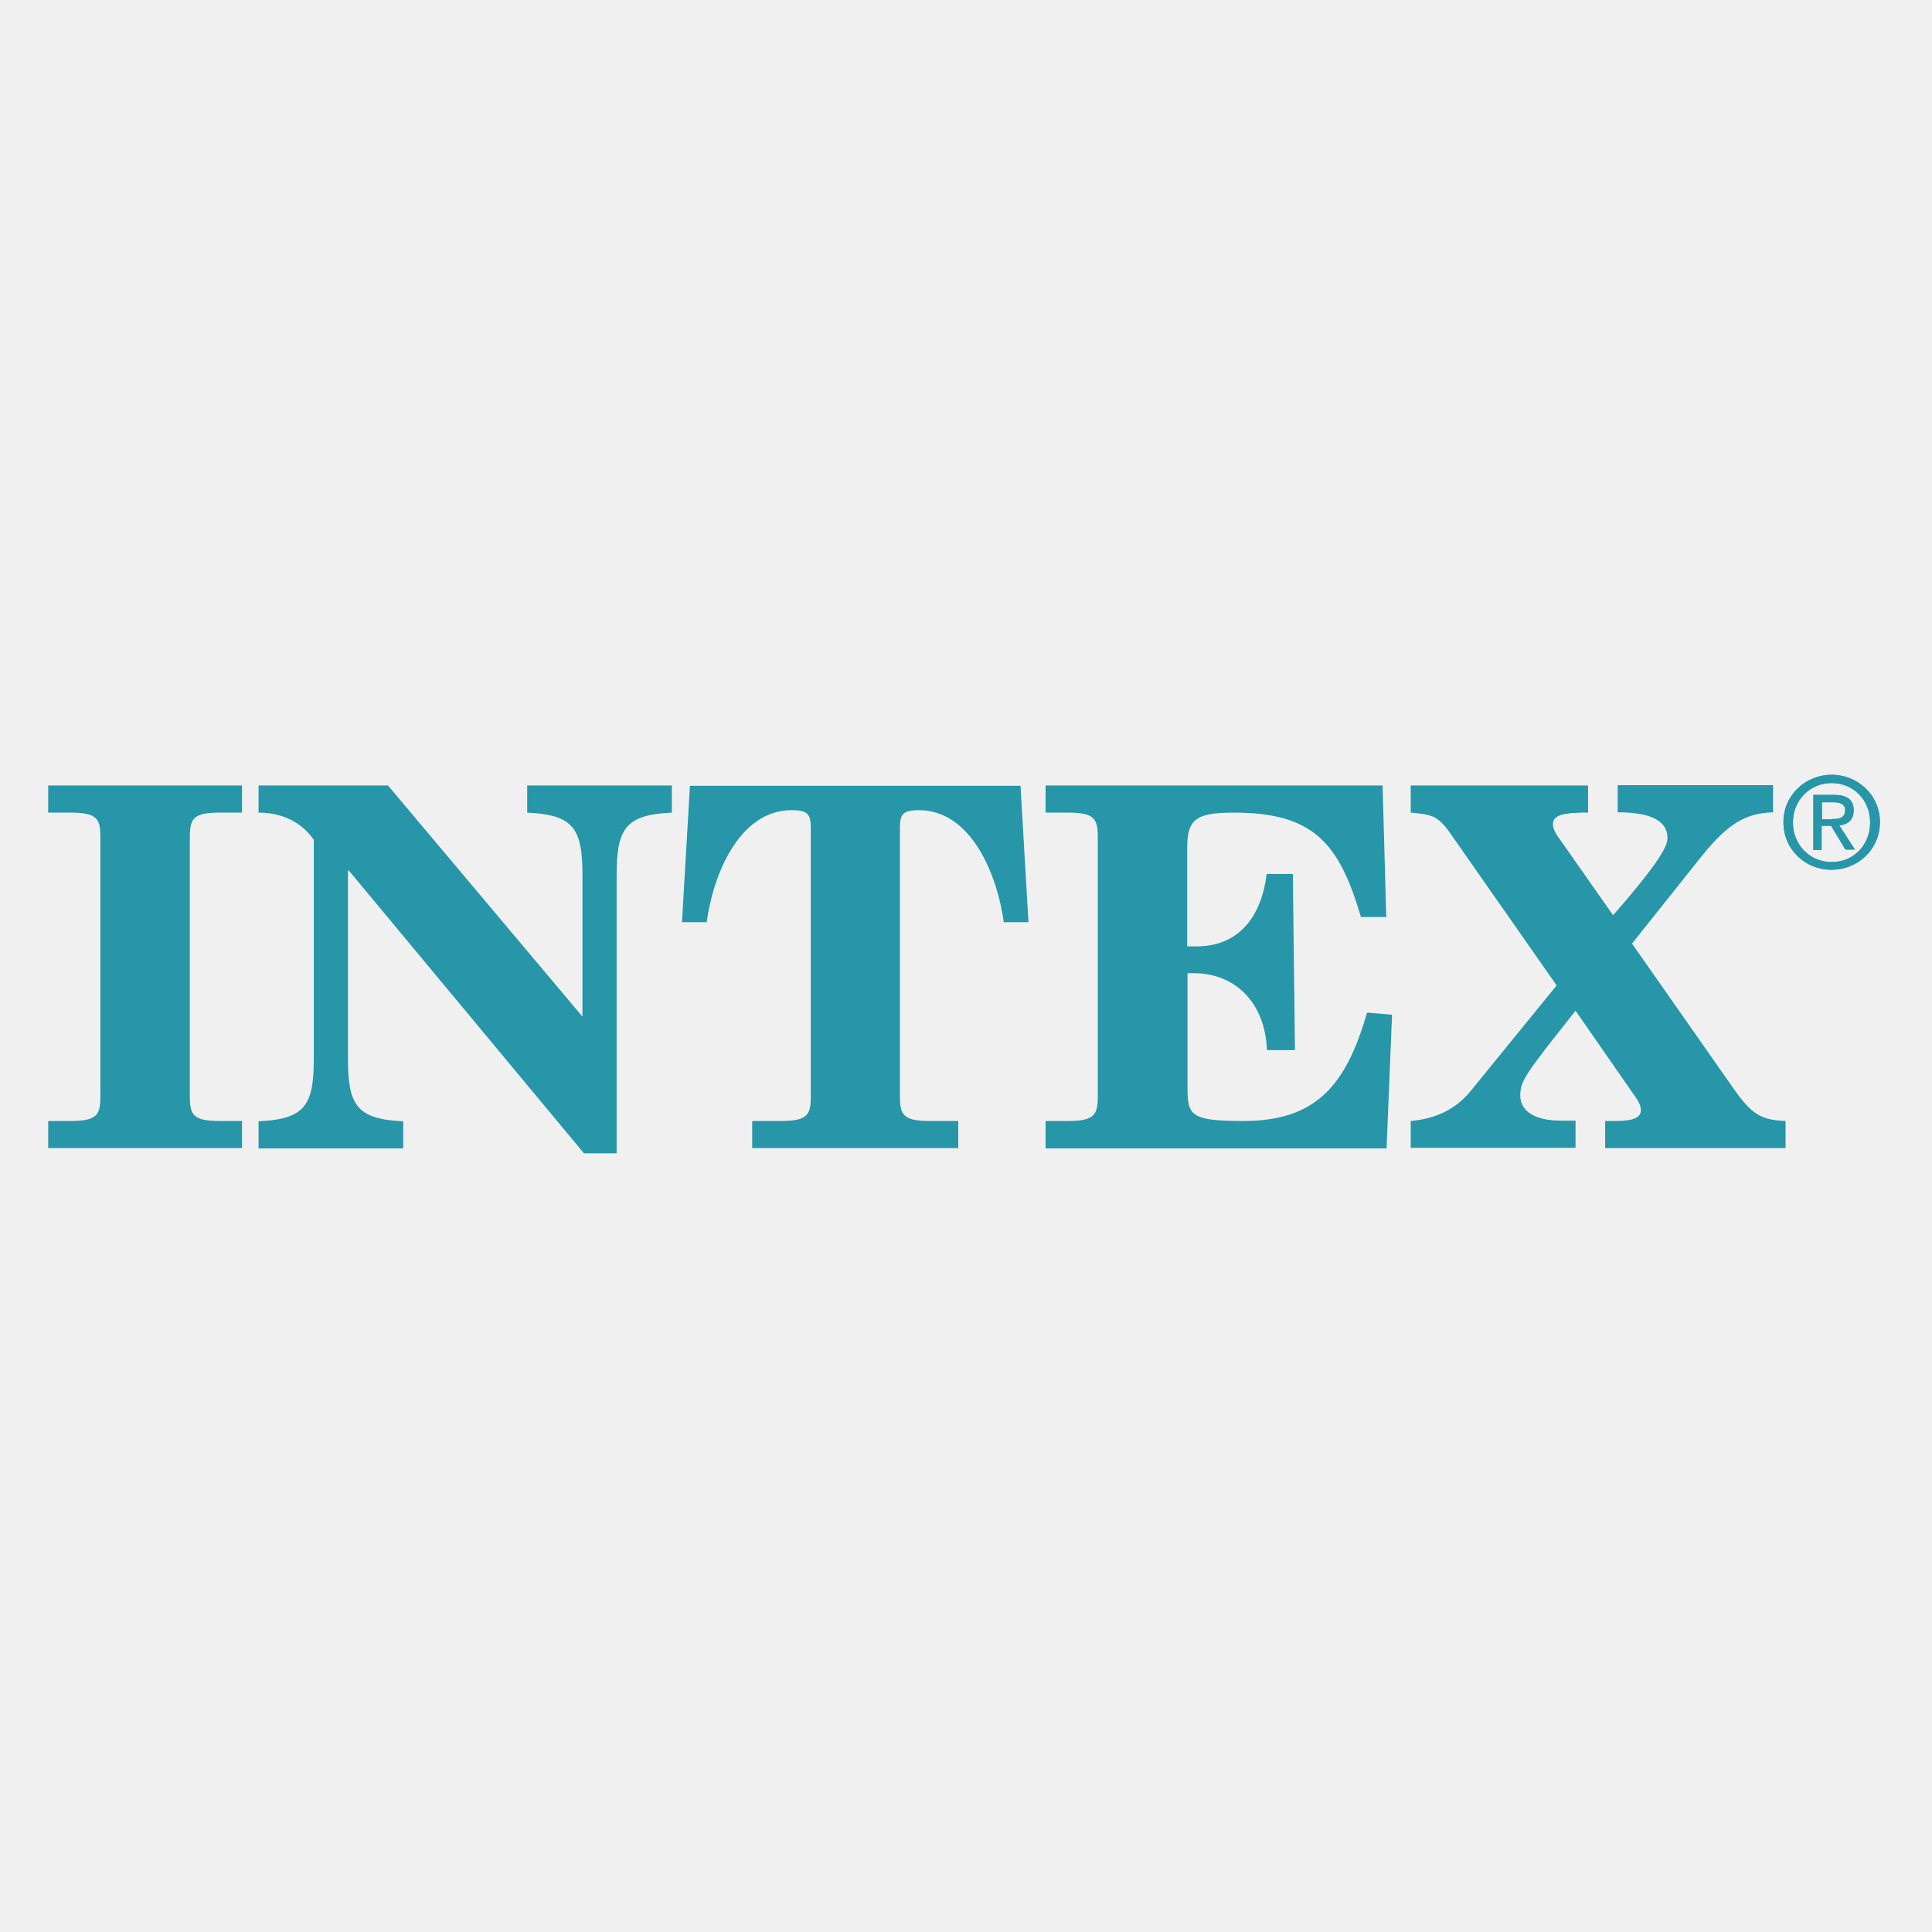
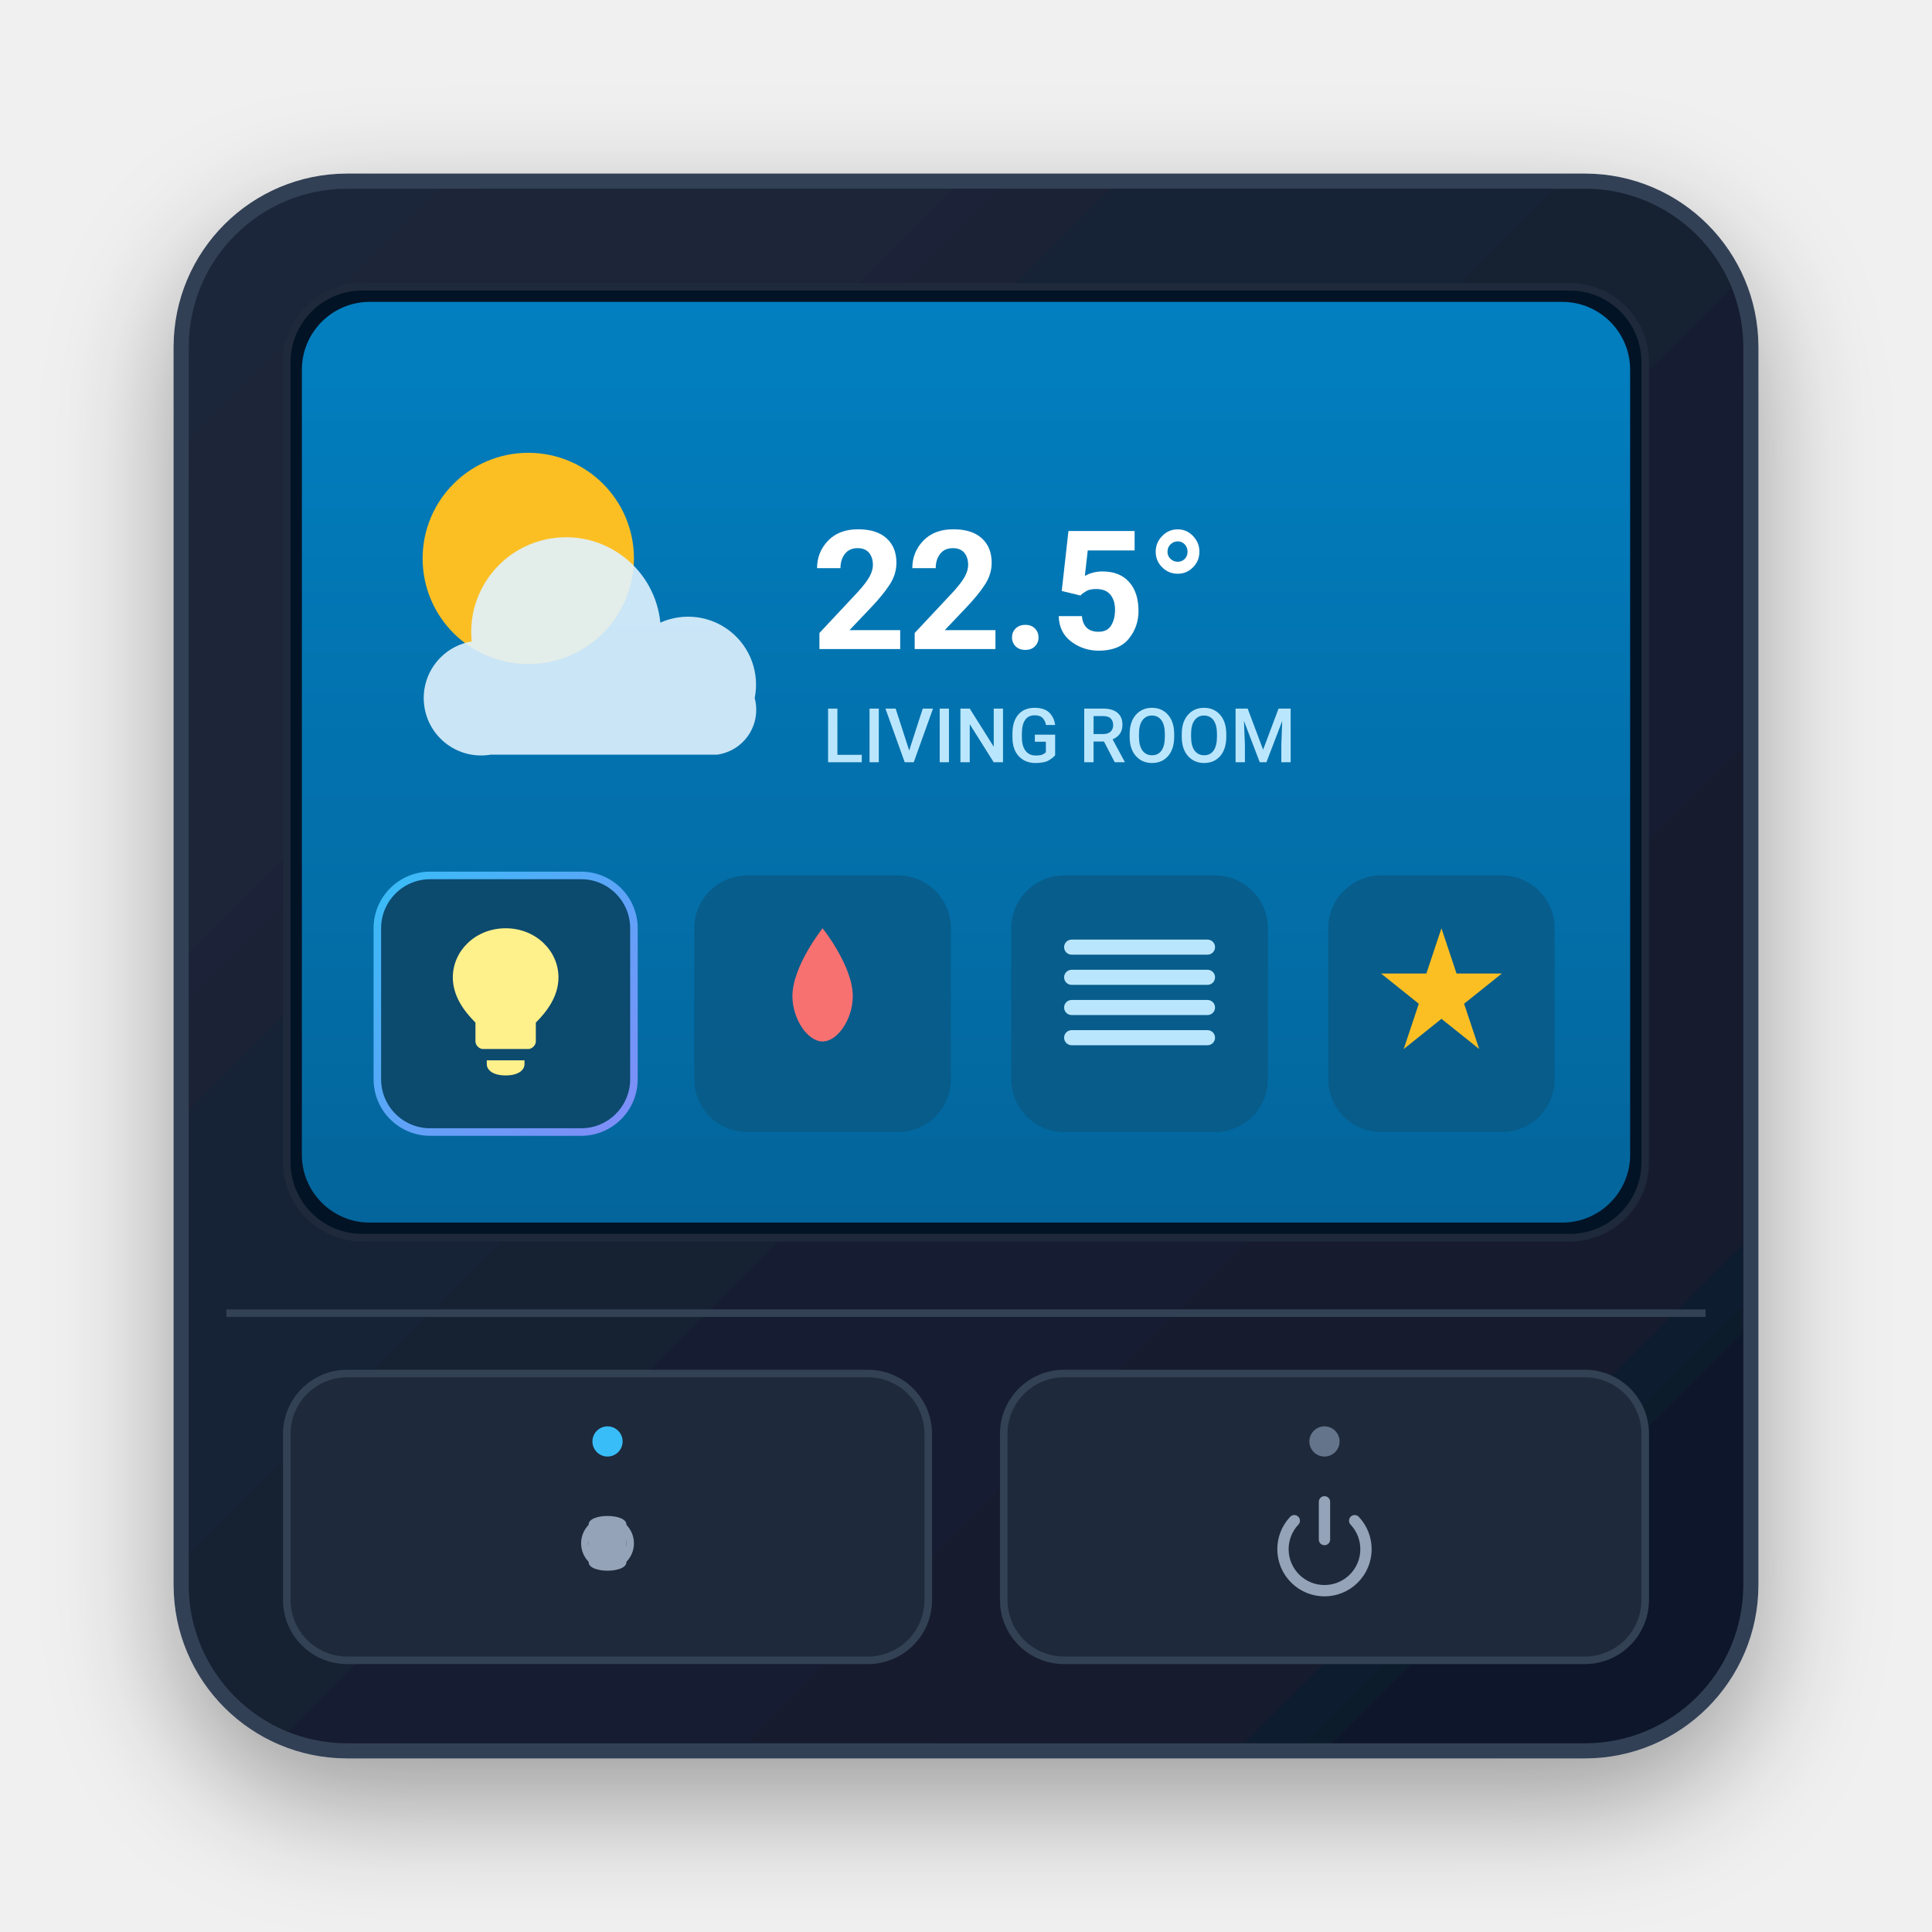
- <svg xmlns="http://www.w3.org/2000/svg" width="100%" height="100%" viewBox="0 0 167 167" version="1.1" xml:space="preserve" style="fill-rule:evenodd;clip-rule:evenodd;stroke-linejoin:round;stroke-miterlimit:2;">
-   <g transform="matrix(4.16667,0,0,4.16667,0,0)">
-     <g transform="matrix(1,0,0,1,-306,-306)">
-       <g transform="matrix(0.0633333,0,0,0.0633333,305.733,305.562)">
-         <path d="M588.4,276.2C588.4,267.3 595.7,260.7 604.2,260.7C612.7,260.7 620,267.3 620,276.2C620,285.2 612.7,291.8 604.2,291.8C595.7,291.9 588.4,285.3 588.4,276.2M604.2,289.3C611.3,289.3 616.8,283.8 616.8,276.3C616.8,268.9 611.2,263.4 604.2,263.4C597.1,263.4 591.5,269 591.5,276.3C591.5,283.7 597.1,289.3 604.2,289.3M600.9,285.3L598.2,285.3L598.2,267.3L605,267.3C609.3,267.3 611.4,268.9 611.4,272.4C611.4,275.6 609.4,277 606.7,277.3L611.8,285.2L608.7,285.2L604,277.4L600.9,277.4L600.9,285.3ZM604.2,275.2C606.5,275.2 608.6,275 608.6,272.3C608.6,270.1 606.6,269.7 604.7,269.7L601,269.7L601,275.3L604.2,275.3L604.2,275.2Z" style="fill:rgb(38,150,168);fill-rule:nonzero;" />
-       </g>
-       <g transform="matrix(0.0633333,0,0,0.0633333,305.733,305.562)">
-         <path d="M588.4,276.2C588.4,267.3 595.7,260.7 604.2,260.7C612.7,260.7 620,267.3 620,276.2C620,285.2 612.7,291.8 604.2,291.8C595.7,291.9 588.4,285.3 588.4,276.2M604.2,289.3C611.3,289.3 616.8,283.8 616.8,276.3C616.8,268.9 611.2,263.4 604.2,263.4C597.1,263.4 591.5,269 591.5,276.3C591.5,283.7 597.1,289.3 604.2,289.3M600.9,285.3L598.2,285.3L598.2,267.3L605,267.3C609.3,267.3 611.4,268.9 611.4,272.4C611.4,275.6 609.4,277 606.7,277.3L611.8,285.2L608.7,285.2L604,277.4L600.9,277.4L600.9,285.3ZM604.2,275.2C606.5,275.2 608.6,275 608.6,272.3C608.6,270.1 606.6,269.7 604.7,269.7L601,269.7L601,275.3L604.2,275.3L604.2,275.2Z" style="fill:rgb(38,150,168);fill-rule:nonzero;" />
-       </g>
-     </g>
-     <g transform="matrix(1,0,0,1,-306,-306)">
-       <g transform="matrix(0.0633333,0,0,0.0633333,305.733,305.562)">
-         <path d="M20,374.1L27.2,374.1C36.1,374.1 37.1,372.1 37.1,365.9L37.1,281.3C37.1,275.1 36.1,273.1 27.2,273.1L20,273.1L20,264.2L83.5,264.2L83.5,273.1L76.3,273.1C67.4,273.1 66.4,275.1 66.4,281.3L66.4,365.9C66.4,372.1 67.4,374.1 76.3,374.1L83.5,374.1L83.5,383L20,383L20,374.1" style="fill:white;fill-rule:nonzero;" />
-       </g>
-       <g transform="matrix(0.0633333,0,0,0.0633333,305.733,305.562)">
-         <path d="M88.9,264.2L131.3,264.2L195,339.9L195,293.7C195,278.4 192.2,273.8 176.9,273.1L176.9,264.2L224.3,264.2L224.3,273.1C209,273.8 206.2,278.4 206.2,293.7L206.2,384.7L195.5,384.7L118.5,292.1L118.2,292.1L118.2,353.6C118.2,368.9 121,373.5 136.3,374.2L136.3,383.1L88.9,383.1L88.9,374.2C104.2,373.5 107,368.9 107,353.6L107,282C102.9,276.1 96.5,273.1 88.9,273.1L88.9,264.2" style="fill:white;fill-rule:nonzero;" />
-       </g>
-       <g transform="matrix(0.0633333,0,0,0.0633333,305.733,305.562)">
-         <path d="M250.7,374.1L259.9,374.1C268.8,374.1 269.8,372.1 269.8,365.9L269.8,278.2C269.8,273.6 268.8,272.3 263.5,272.3C246.1,272.3 237.7,294 235.7,309L227.6,309L230.2,264.3L338.5,264.3L341.1,309L333,309C331,294 322.6,272.3 305.2,272.3C299.9,272.3 299,273.6 299,278.2L299,365.9C299,372.1 300,374.1 308.9,374.1L318.1,374.1L318.1,383L250.6,383L250.6,374.1" style="fill:white;fill-rule:nonzero;" />
-       </g>
-       <g transform="matrix(0.0633333,0,0,0.0633333,305.733,305.562)">
-         <path d="M346.7,374.1L353.9,374.1C362.8,374.1 363.8,372.1 363.8,365.9L363.8,281.3C363.8,275.1 362.8,273.1 353.9,273.1L346.7,273.1L346.7,264.2L457.1,264.2L458.3,307.3L450,307.3C442.9,283.3 434.7,273.1 408.4,273.1C395.7,273.1 393.1,275.4 393.1,284.8L393.1,316.9L396.2,316.9C409.7,316.9 417.4,307.5 419.1,293.2L427.7,293.2L428.4,350.9L419.2,350.9C418.7,335.8 409.2,325.7 395.2,325.7L393.2,325.7L393.2,363.4C393.2,372.4 394.5,374.1 411.5,374.1C435.2,374.1 445.1,362.6 452,338.6L460.2,339.3L458.4,383.1L346.7,383.1L346.7,374.1" style="fill:white;fill-rule:nonzero;" />
-       </g>
-       <g transform="matrix(0.0633333,0,0,0.0633333,305.733,305.562)">
-         <path d="M466.3,374.1C474.4,373.4 481.1,370.3 486,364.2L514.1,329.7L479,279.5C475.2,274.2 473.2,273.7 466.3,273.1L466.3,264.2L524.4,264.2L524.4,273.1L522.1,273.1C514.5,273.3 512.9,274.6 512.9,277C512.9,278.2 513.6,279.8 515.2,281.9L532.6,306.7C548.6,288.4 550.4,283.8 550.4,281.4C550.4,275.6 544.6,273 534.1,273L534.1,264.1L585,264.1L585,273C576.3,273.3 570.5,276.3 561.5,287.5L538.8,316L572,363.4C577.9,371.8 580.9,373.8 589.1,374.1L589.1,383L530,383L530,374.1L533.6,374.1C539.5,374.1 541.7,372.8 541.7,370.6C541.7,368.8 540.7,367.3 538.7,364.5L520.3,338C503.7,358.9 502.2,361 502.2,365.8C502.2,370.6 506.5,374 515.7,374L520.3,374L520.3,382.9L466.3,382.9L466.3,374.1" style="fill:white;fill-rule:nonzero;" />
-       </g>
-       <g transform="matrix(0.0633333,0,0,0.0633333,305.733,305.562)">
-         <path d="M20,374.1L27.2,374.1C36.1,374.1 37.1,372.1 37.1,365.9L37.1,281.3C37.1,275.1 36.1,273.1 27.2,273.1L20,273.1L20,264.2L83.5,264.2L83.5,273.1L76.3,273.1C67.4,273.1 66.4,275.1 66.4,281.3L66.4,365.9C66.4,372.1 67.4,374.1 76.3,374.1L83.5,374.1L83.5,383L20,383L20,374.1" style="fill:rgb(38,150,168);fill-rule:nonzero;" />
-       </g>
-       <g transform="matrix(0.0633333,0,0,0.0633333,305.733,305.562)">
-         <path d="M88.9,264.2L131.3,264.2L195,339.9L195,293.7C195,278.4 192.2,273.8 176.9,273.1L176.9,264.2L224.3,264.2L224.3,273.1C209,273.8 206.2,278.4 206.2,293.7L206.2,384.7L195.5,384.7L118.5,292.1L118.2,292.1L118.2,353.6C118.2,368.9 121,373.5 136.3,374.2L136.3,383.1L88.9,383.1L88.9,374.2C104.2,373.5 107,368.9 107,353.6L107,282C102.9,276.1 96.5,273.1 88.9,273.1L88.9,264.2" style="fill:rgb(38,150,168);fill-rule:nonzero;" />
-       </g>
-       <g transform="matrix(0.0633333,0,0,0.0633333,305.733,305.562)">
-         <path d="M250.7,374.1L259.9,374.1C268.8,374.1 269.8,372.1 269.8,365.9L269.8,278.2C269.8,273.6 268.8,272.3 263.5,272.3C246.1,272.3 237.7,294 235.7,309L227.6,309L230.2,264.3L338.5,264.3L341.1,309L333,309C331,294 322.6,272.3 305.2,272.3C299.9,272.3 299,273.6 299,278.2L299,365.9C299,372.1 300,374.1 308.9,374.1L318.1,374.1L318.1,383L250.6,383L250.6,374.1" style="fill:rgb(38,150,168);fill-rule:nonzero;" />
-       </g>
-       <g transform="matrix(0.0633333,0,0,0.0633333,305.733,305.562)">
-         <path d="M346.7,374.1L353.9,374.1C362.8,374.1 363.8,372.1 363.8,365.9L363.8,281.3C363.8,275.1 362.8,273.1 353.9,273.1L346.7,273.1L346.7,264.2L457.1,264.2L458.3,307.3L450,307.3C442.9,283.3 434.7,273.1 408.4,273.1C395.7,273.1 393.1,275.4 393.1,284.8L393.1,316.9L396.2,316.9C409.7,316.9 417.4,307.5 419.1,293.2L427.7,293.2L428.4,350.9L419.2,350.9C418.7,335.8 409.2,325.7 395.2,325.7L393.2,325.7L393.2,363.4C393.2,372.4 394.5,374.1 411.5,374.1C435.2,374.1 445.1,362.6 452,338.6L460.2,339.3L458.4,383.1L346.7,383.1L346.7,374.1" style="fill:rgb(38,150,168);fill-rule:nonzero;" />
-       </g>
-       <g transform="matrix(0.0633333,0,0,0.0633333,305.733,305.562)">
-         <path d="M466.3,374.1C474.4,373.4 481.1,370.3 486,364.2L514.1,329.7L479,279.5C475.2,274.2 473.2,273.7 466.3,273.1L466.3,264.2L524.4,264.2L524.4,273.1L522.1,273.1C514.5,273.3 512.9,274.6 512.9,277C512.9,278.2 513.6,279.8 515.2,281.9L532.6,306.7C548.6,288.4 550.4,283.8 550.4,281.4C550.4,275.6 544.6,273 534.1,273L534.1,264.1L585,264.1L585,273C576.3,273.3 570.5,276.3 561.5,287.5L538.8,316L572,363.4C577.9,371.8 580.9,373.8 589.1,374.1L589.1,383L530,383L530,374.1L533.6,374.1C539.5,374.1 541.7,372.8 541.7,370.6C541.7,368.8 540.7,367.3 538.7,364.5L520.3,338C503.7,358.9 502.2,361 502.2,365.8C502.2,370.6 506.5,374 515.7,374L520.3,374L520.3,382.9L466.3,382.9L466.3,374.1" style="fill:rgb(38,150,168);fill-rule:nonzero;" />
-       </g>
-     </g>
-   </g>
+ <svg xmlns="http://www.w3.org/2000/svg" viewBox="0 0 512 512" width="100%" height="100%">
+   <defs>
+     <linearGradient id="panelGrad" x1="0%" y1="0%" x2="100%" y2="100%">
+       <stop offset="0%" stop-color="#1e293b" />
+       <stop offset="100%" stop-color="#0f172a" />
+     </linearGradient>
+     <linearGradient id="screenGrad" x1="0%" y1="0%" x2="0%" y2="100%">
+       <stop offset="0%" stop-color="#0284c7" />
+       <stop offset="100%" stop-color="#0369a1" />
+     </linearGradient>
+     <linearGradient id="accentGrad" x1="0%" y1="0%" x2="100%" y2="100%">
+       <stop offset="0%" stop-color="#38bdf8" />
+       <stop offset="100%" stop-color="#818cf8" />
+     </linearGradient>
+     <filter id="shadow" x="-5%" y="-5%" width="110%" height="115%" filterUnits="userSpaceOnUse">
+       <feDropShadow dx="0" dy="12" stdDeviation="16" flood-color="#000" flood-opacity="0.35" />
+     </filter>
+   </defs>
+   <rect x="48" y="48" width="416" height="416" rx="44" fill="url(#panelGrad)" stroke="#334155" stroke-width="4" filter="url(#shadow)" />
+   <rect x="76" y="76" width="360" height="252" rx="20" fill="#031326" stroke="#1e293b" stroke-width="2" />
+   <rect x="80" y="80" width="352" height="244" rx="18" fill="url(#screenGrad)" opacity="0.95" />
+   <circle cx="140" cy="148" r="28" fill="#fbbf24" />
+   <path d="M125 170 A 24 24 0 0 1 175 165 A 18 18 0 0 1 200 185 A 12 12 0 0 1 190 200 L 130 200 A 15 15 0 0 1 125 170 Z" fill="#e0f2fe" opacity="0.9" />
+   <text x="215" y="172" fill="#ffffff" font-family="-apple-system, BlinkMacSystemFont, Segoe UI, Roboto, sans-serif" font-size="44" font-weight="700">22.5°</text>
+   <text x="218" y="202" fill="#bae6fd" font-family="-apple-system, BlinkMacSystemFont, Segoe UI, Roboto, sans-serif" font-size="20" font-weight="500">LIVING ROOM</text>
+   <rect x="100" y="232" width="68" height="68" rx="14" fill="#0c4a6e" stroke="url(#accentGrad)" stroke-width="2" />
+   <path d="M134 246 C126 246 120 252 120 259 C120 264 123 268 126 271 L126 276 C126 277 127 278 128 278 L140 278 C141 278 142 277 142 276 L142 271 C145 268 148 264 148 259 C148 252 142 246 134 246 Z M129 281 L139 281 L139 282 C139 283.5 137.5 285 134 285 C130.5 285 129 283.5 129 282 Z" fill="#fef08a" />
+   <rect x="184" y="232" width="68" height="68" rx="14" fill="#075985" opacity="0.8" />
+   <path d="M218 246 C218 246 226 256 226 264 C226 270 222 276 218 276 C214 276 210 270 210 264 C210 256 218 246 218 246 Z" fill="#f87171" />
+   <rect x="268" y="232" width="68" height="68" rx="14" fill="#075985" opacity="0.8" />
+   <rect x="282" y="249" width="40" height="4" rx="2" fill="#bae6fd" />
+   <rect x="282" y="257" width="40" height="4" rx="2" fill="#bae6fd" />
+   <rect x="282" y="265" width="40" height="4" rx="2" fill="#bae6fd" />
+   <rect x="282" y="273" width="40" height="4" rx="2" fill="#bae6fd" />
+   <rect x="352" y="232" width="60" height="68" rx="14" fill="#075985" opacity="0.8" />
+   <polygon points="382,246 386,258 398,258 388,266 392,278 382,270 372,278 376,266 366,258 378,258" fill="#fbbf24" />
+   <line x1="60" y1="348" x2="452" y2="348" stroke="#334155" stroke-width="2" />
+   <rect x="76" y="364" width="170" height="76" rx="16" fill="#1e293b" stroke="#334155" stroke-width="2" />
+   <circle cx="161" cy="382" r="4" fill="#38bdf8" />
+   <path d="M156 404 C156 401 166 401 166 404 L166 414 C166 417 156 417 156 414 Z" fill="#94a3b8" />
+   <circle cx="161" cy="409" r="6" stroke="#94a3b8" stroke-width="2" fill="none" />
+   <rect x="266" y="364" width="170" height="76" rx="16" fill="#1e293b" stroke="#334155" stroke-width="2" />
+   <circle cx="351" cy="382" r="4" fill="#64748b" />
+   <path d="M351 398 L351 408" stroke="#94a3b8" stroke-width="3" stroke-linecap="round" />
+   <path d="M343 403 A 11 11 0 1 0 359 403" stroke="#94a3b8" stroke-width="3" stroke-linecap="round" fill="none" />
</svg>
